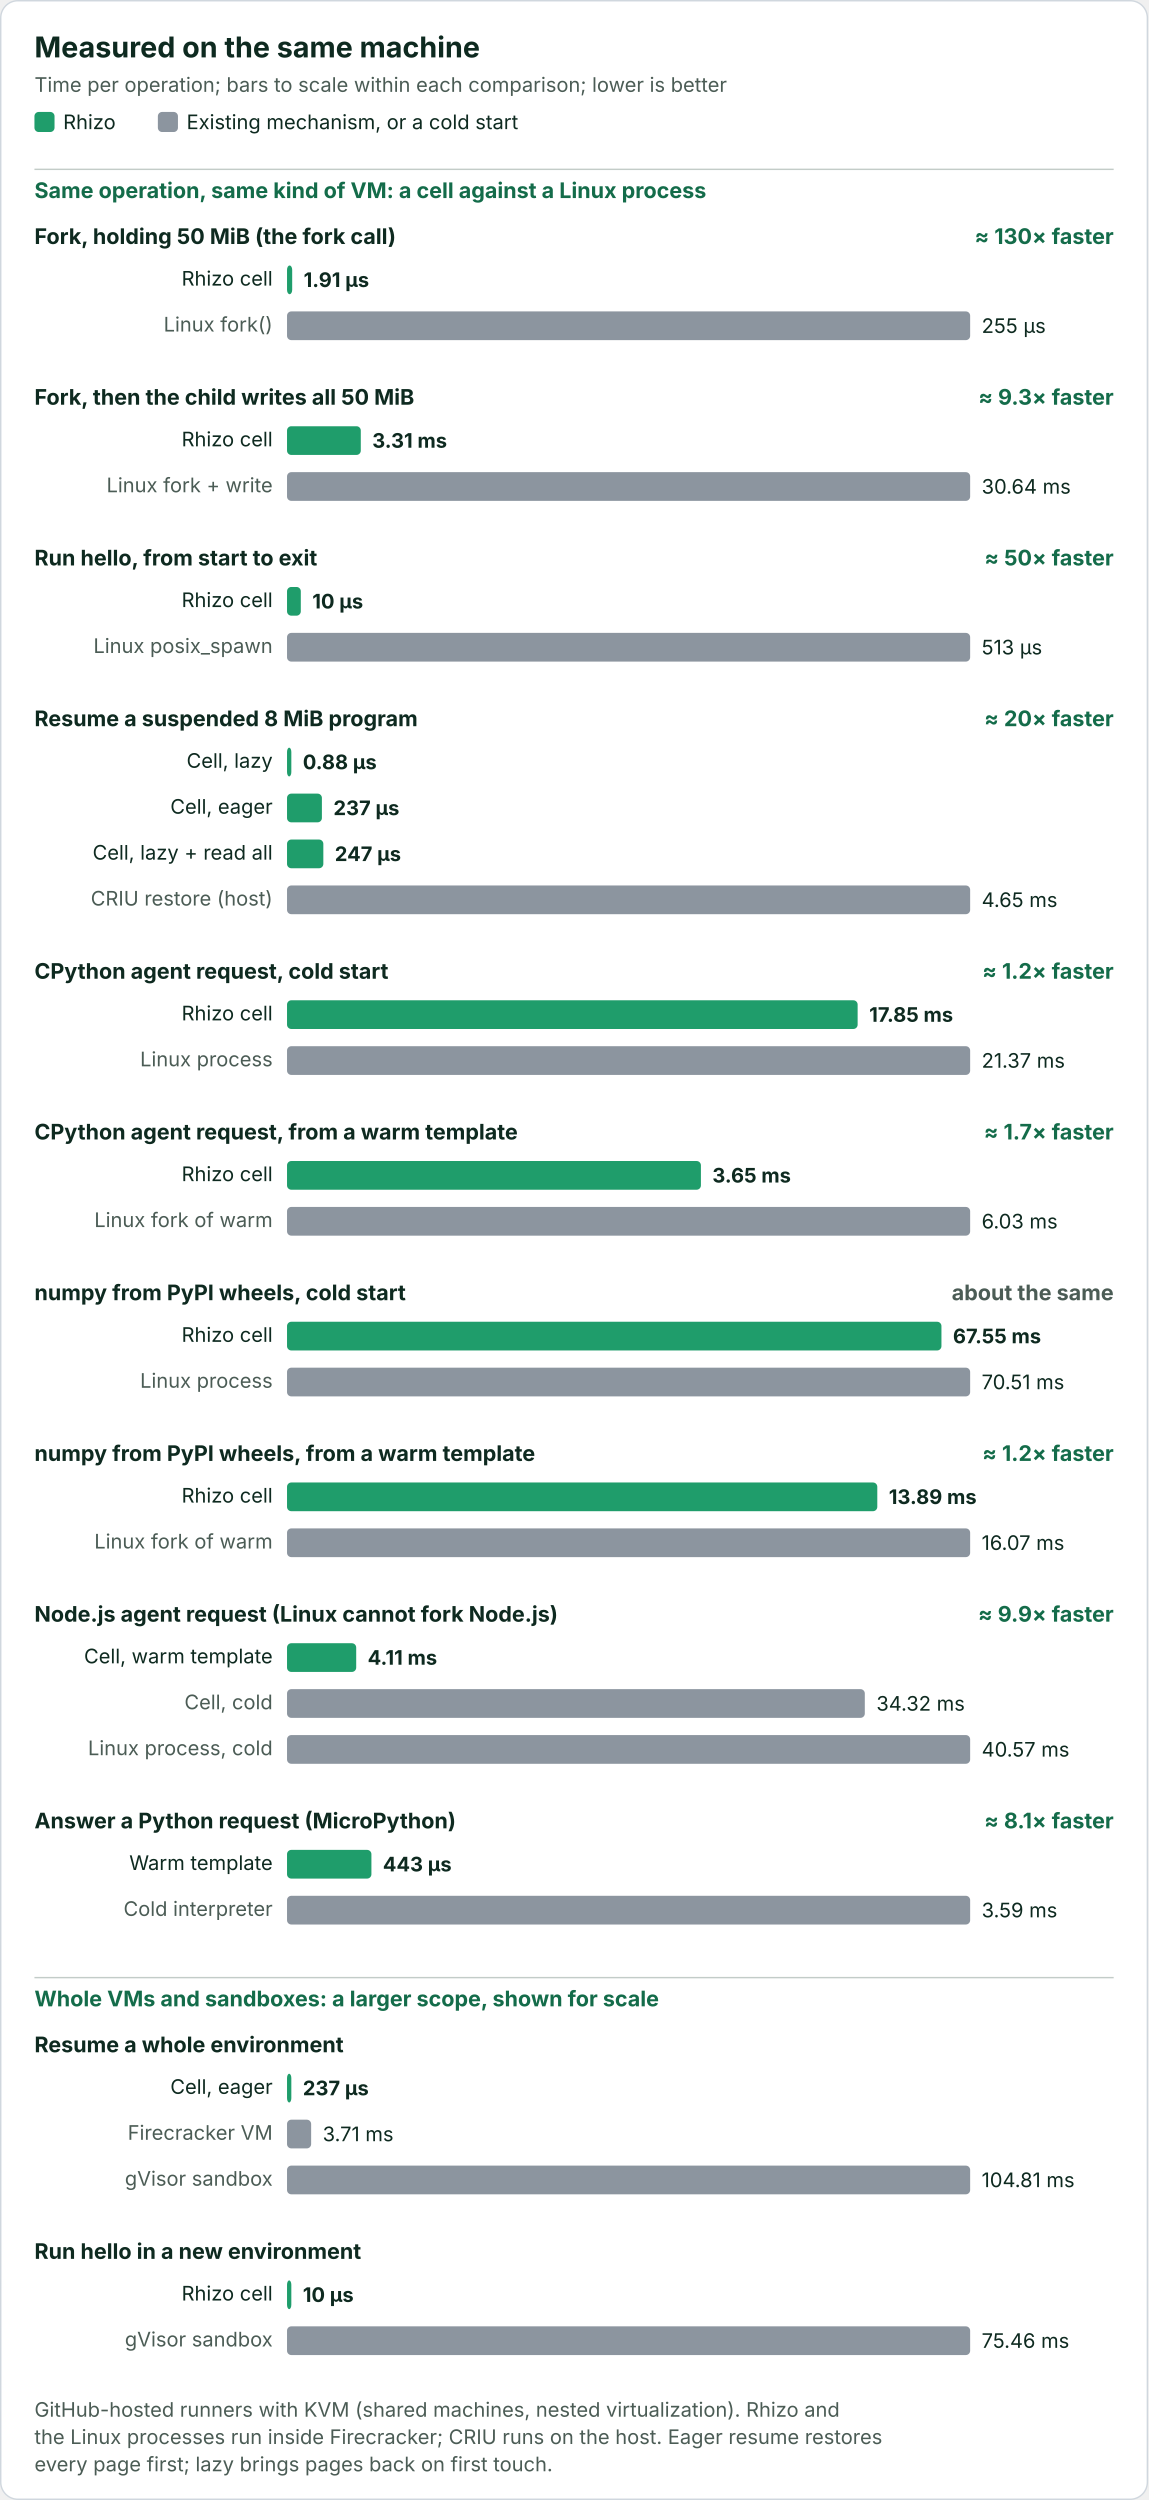
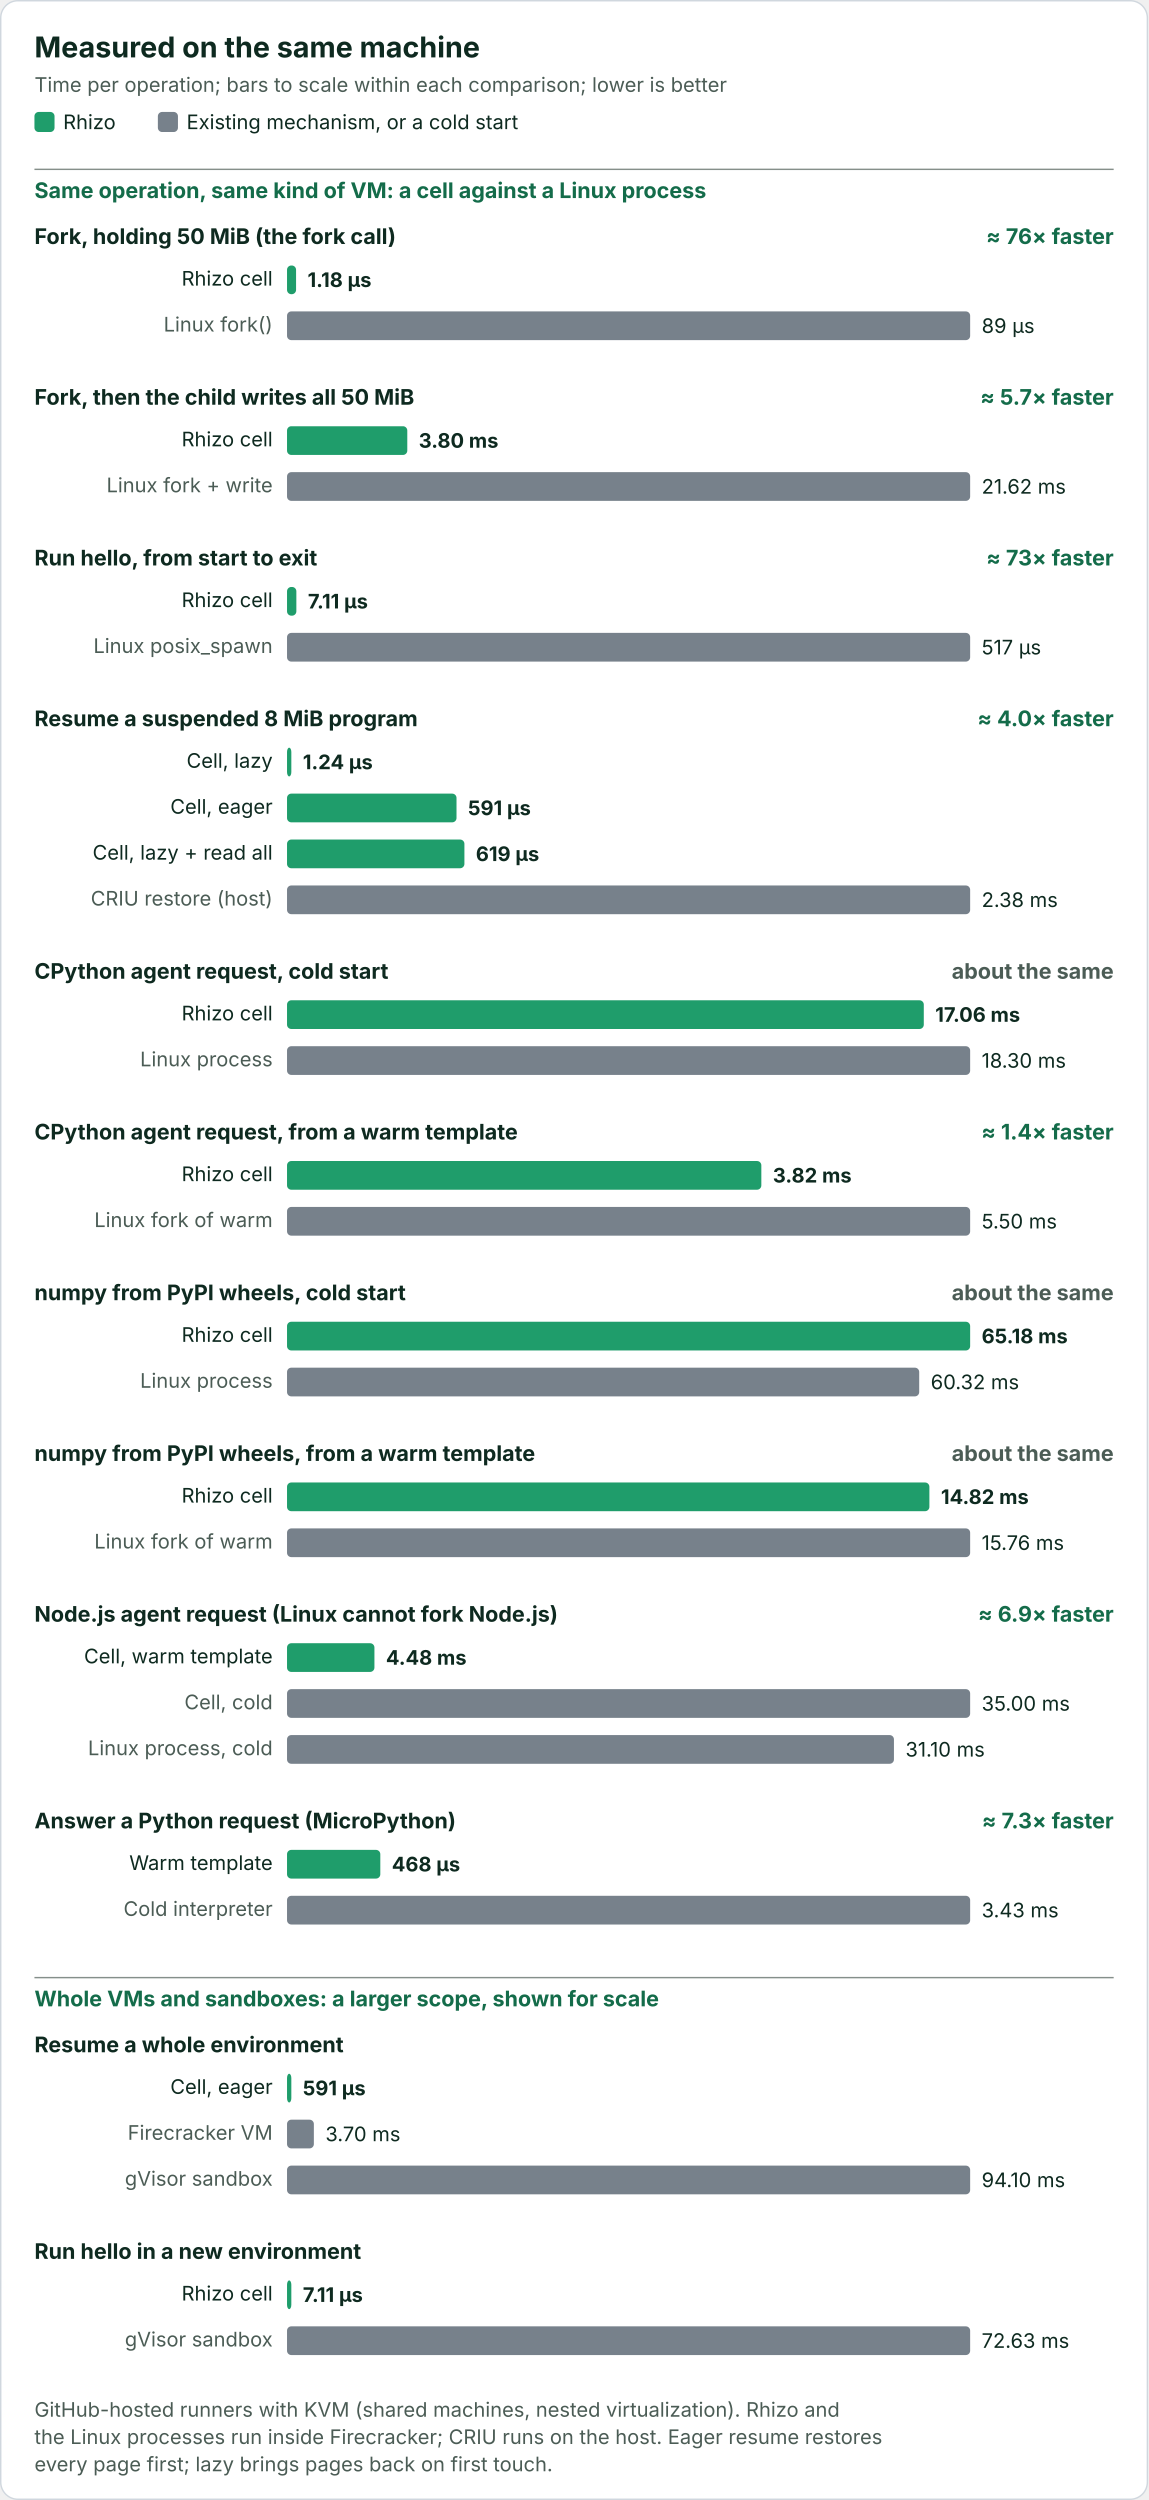
<svg xmlns="http://www.w3.org/2000/svg" viewBox="0 0 800 1742" width="800" height="1742" role="img" font-family="Inter, -apple-system, Segoe UI, Helvetica, Arial, sans-serif">
  <defs>
-     <marker id="a" viewBox="0 0 10 10" refX="9" refY="5" markerWidth="7" markerHeight="7" orient="auto-start-reverse">
+     <marker id="a" viewBox="0 0 10 10" refX="10" refY="5" markerWidth="7" markerHeight="7" orient="auto">
      <path d="M0 0L10 5L0 10z" fill="#57706a" />
+     </marker>
+     <marker id="g" viewBox="0 0 10 10" refX="10" refY="5" markerWidth="7" markerHeight="7" orient="auto">
+       <path d="M0 0L10 5L0 10z" fill="#1f9d6b" />
+     </marker>
+     <marker id="b" viewBox="0 0 10 10" refX="10" refY="5" markerWidth="7" markerHeight="7" orient="auto">
+       <path d="M0 0L10 5L0 10z" fill="#0a5cc2" />
+     </marker>
+     <marker id="o" viewBox="0 0 10 10" refX="10" refY="5" markerWidth="7" markerHeight="7" orient="auto">
+       <path d="M0 0L10 5L0 10z" fill="#8a6100" />
+     </marker>
+     <marker id="r" viewBox="0 0 10 10" refX="10" refY="5" markerWidth="7" markerHeight="7" orient="auto">
+       <path d="M0 0L10 5L0 10z" fill="#b42318" />
+     </marker>
+     <marker id="c" viewBox="0 0 10 10" refX="10" refY="5" markerWidth="7" markerHeight="7" orient="auto">
+       <path d="M0 0L10 5L0 10z" fill="#146c4a" />
    </marker>
  </defs>
  <rect class="bg" x="0.5" y="0.5" width="799" height="1741" rx="12" fill="#ffffff" stroke="#d0d7de" />
  <text x="24" y="40" font-size="20" fill="#0e2a20" font-weight="700">Measured on the same machine</text>
  <text x="24" y="64" font-size="14" fill="#4b5c55">Time per operation; bars to scale within each comparison; lower is better</text>
  <rect x="24" y="78" width="14" height="14" rx="3" fill="#1f9d6b" stroke="#1f9d6b" stroke-width="0" />
  <text x="44" y="90" font-size="14" fill="#0e2a20">Rhizo</text>
-   <rect x="110" y="78" width="14" height="14" rx="3" fill="#8c959f" stroke="#8c959f" stroke-width="0" />
+   <rect x="110" y="78" width="14" height="14" rx="3" fill="#77818b" stroke="#77818b" stroke-width="0" />
  <text x="130" y="90" font-size="14" fill="#0e2a20">Existing mechanism, or a cold start</text>
-   <line x1="24" y1="118" x2="776" y2="118" stroke="#c3ccc8" stroke-width="1" />
+   <line x1="24" y1="118" x2="776" y2="118" stroke="#858f8a" stroke-width="1" />
  <text x="24" y="138" font-size="15" fill="#146c4a" font-weight="700">Same operation, same kind of VM: a cell against a Linux process</text>
  <text x="24" y="170" font-size="15" fill="#0e2a20" font-weight="700">Fork, holding 50 MiB (the fork call)</text>
-   <text x="776" y="170" font-size="15" fill="#146c4a" font-weight="700" text-anchor="end">≈ 130× faster</text>
+   <text x="776" y="170" font-size="15" fill="#146c4a" font-weight="700" text-anchor="end">≈ 76× faster</text>
  <text x="190" y="199" font-size="14" fill="#0e2a20" text-anchor="end">Rhizo cell</text>
-   <rect x="200" y="185" width="3.6" height="20" rx="3" fill="#1f9d6b" stroke="#1f9d6b" stroke-width="0" />
-   <text x="211.573" y="200" font-size="14" fill="#0e2a20" font-weight="700" stroke="#ffffff" stroke-width="5" stroke-linejoin="round" paint-order="stroke">1.91 µs</text>
+   <rect x="200" y="185" width="6.3" height="20" rx="3" fill="#1f9d6b" stroke="#1f9d6b" stroke-width="0" />
+   <text x="214.283" y="200" font-size="14" fill="#0e2a20" font-weight="700" stroke="#ffffff" stroke-width="5" stroke-linejoin="round" paint-order="stroke">1.18 µs</text>
  <text x="190" y="231" font-size="14" fill="#4b5c55" text-anchor="end">Linux fork()</text>
-   <rect x="200" y="217" width="476.0" height="20" rx="3" fill="#8c959f" stroke="#8c959f" stroke-width="0" />
-   <text x="684.0" y="232" font-size="14" fill="#0e2a20" font-weight="400" stroke="#ffffff" stroke-width="5" stroke-linejoin="round" paint-order="stroke">255 µs</text>
+   <rect x="200" y="217" width="476.0" height="20" rx="3" fill="#77818b" stroke="#77818b" stroke-width="0" />
+   <text x="684.0" y="232" font-size="14" fill="#0e2a20" font-weight="400" stroke="#ffffff" stroke-width="5" stroke-linejoin="round" paint-order="stroke">89 µs</text>
  <text x="24" y="282" font-size="15" fill="#0e2a20" font-weight="700">Fork, then the child writes all 50 MiB</text>
-   <text x="776" y="282" font-size="15" fill="#146c4a" font-weight="700" text-anchor="end">≈ 9.3× faster</text>
+   <text x="776" y="282" font-size="15" fill="#146c4a" font-weight="700" text-anchor="end">≈ 5.7× faster</text>
  <text x="190" y="311" font-size="14" fill="#0e2a20" text-anchor="end">Rhizo cell</text>
-   <rect x="200" y="297" width="51.4" height="20" rx="3" fill="#1f9d6b" stroke="#1f9d6b" stroke-width="0" />
-   <text x="259.381" y="312" font-size="14" fill="#0e2a20" font-weight="700" stroke="#ffffff" stroke-width="5" stroke-linejoin="round" paint-order="stroke">3.31 ms</text>
+   <rect x="200" y="297" width="83.8" height="20" rx="3" fill="#1f9d6b" stroke="#1f9d6b" stroke-width="0" />
+   <text x="291.779" y="312" font-size="14" fill="#0e2a20" font-weight="700" stroke="#ffffff" stroke-width="5" stroke-linejoin="round" paint-order="stroke">3.80 ms</text>
  <text x="190" y="343" font-size="14" fill="#4b5c55" text-anchor="end">Linux fork + write</text>
-   <rect x="200" y="329" width="476.0" height="20" rx="3" fill="#8c959f" stroke="#8c959f" stroke-width="0" />
-   <text x="684.0" y="344" font-size="14" fill="#0e2a20" font-weight="400" stroke="#ffffff" stroke-width="5" stroke-linejoin="round" paint-order="stroke">30.64 ms</text>
+   <rect x="200" y="329" width="476.0" height="20" rx="3" fill="#77818b" stroke="#77818b" stroke-width="0" />
+   <text x="684.0" y="344" font-size="14" fill="#0e2a20" font-weight="400" stroke="#ffffff" stroke-width="5" stroke-linejoin="round" paint-order="stroke">21.62 ms</text>
  <text x="24" y="394" font-size="15" fill="#0e2a20" font-weight="700">Run hello, from start to exit</text>
-   <text x="776" y="394" font-size="15" fill="#146c4a" font-weight="700" text-anchor="end">≈ 50× faster</text>
+   <text x="776" y="394" font-size="15" fill="#146c4a" font-weight="700" text-anchor="end">≈ 73× faster</text>
  <text x="190" y="423" font-size="14" fill="#0e2a20" text-anchor="end">Rhizo cell</text>
-   <rect x="200" y="409" width="9.6" height="20" rx="3" fill="#1f9d6b" stroke="#1f9d6b" stroke-width="0" />
-   <text x="217.613" y="424" font-size="14" fill="#0e2a20" font-weight="700" stroke="#ffffff" stroke-width="5" stroke-linejoin="round" paint-order="stroke">10 µs</text>
+   <rect x="200" y="409" width="6.5" height="20" rx="3" fill="#1f9d6b" stroke="#1f9d6b" stroke-width="0" />
+   <text x="214.547" y="424" font-size="14" fill="#0e2a20" font-weight="700" stroke="#ffffff" stroke-width="5" stroke-linejoin="round" paint-order="stroke">7.11 µs</text>
  <text x="190" y="455" font-size="14" fill="#4b5c55" text-anchor="end">Linux posix_spawn</text>
-   <rect x="200" y="441" width="476.0" height="20" rx="3" fill="#8c959f" stroke="#8c959f" stroke-width="0" />
-   <text x="684.0" y="456" font-size="14" fill="#0e2a20" font-weight="400" stroke="#ffffff" stroke-width="5" stroke-linejoin="round" paint-order="stroke">513 µs</text>
+   <rect x="200" y="441" width="476.0" height="20" rx="3" fill="#77818b" stroke="#77818b" stroke-width="0" />
+   <text x="684.0" y="456" font-size="14" fill="#0e2a20" font-weight="400" stroke="#ffffff" stroke-width="5" stroke-linejoin="round" paint-order="stroke">517 µs</text>
  <text x="24" y="506" font-size="15" fill="#0e2a20" font-weight="700">Resume a suspended 8 MiB program</text>
-   <text x="776" y="506" font-size="15" fill="#146c4a" font-weight="700" text-anchor="end">≈ 20× faster</text>
+   <text x="776" y="506" font-size="15" fill="#146c4a" font-weight="700" text-anchor="end">≈ 4.0× faster</text>
  <text x="190" y="535" font-size="14" fill="#0e2a20" text-anchor="end">Cell, lazy</text>
  <rect x="200" y="521" width="3.0" height="20" rx="3" fill="#1f9d6b" stroke="#1f9d6b" stroke-width="0" />
-   <text x="211.0" y="536" font-size="14" fill="#0e2a20" font-weight="700" stroke="#ffffff" stroke-width="5" stroke-linejoin="round" paint-order="stroke">0.88 µs</text>
+   <text x="211.0" y="536" font-size="14" fill="#0e2a20" font-weight="700" stroke="#ffffff" stroke-width="5" stroke-linejoin="round" paint-order="stroke">1.24 µs</text>
  <text x="190" y="567" font-size="14" fill="#0e2a20" text-anchor="end">Cell, eager</text>
-   <rect x="200" y="553" width="24.3" height="20" rx="3" fill="#1f9d6b" stroke="#1f9d6b" stroke-width="0" />
-   <text x="232.322" y="568" font-size="14" fill="#0e2a20" font-weight="700" stroke="#ffffff" stroke-width="5" stroke-linejoin="round" paint-order="stroke">237 µs</text>
+   <rect x="200" y="553" width="118.1" height="20" rx="3" fill="#1f9d6b" stroke="#1f9d6b" stroke-width="0" />
+   <text x="326.101" y="568" font-size="14" fill="#0e2a20" font-weight="700" stroke="#ffffff" stroke-width="5" stroke-linejoin="round" paint-order="stroke">591 µs</text>
  <text x="190" y="599" font-size="14" fill="#0e2a20" text-anchor="end">Cell, lazy + read all</text>
-   <rect x="200" y="585" width="25.3" height="20" rx="3" fill="#1f9d6b" stroke="#1f9d6b" stroke-width="0" />
-   <text x="233.268" y="600" font-size="14" fill="#0e2a20" font-weight="700" stroke="#ffffff" stroke-width="5" stroke-linejoin="round" paint-order="stroke">247 µs</text>
+   <rect x="200" y="585" width="123.6" height="20" rx="3" fill="#1f9d6b" stroke="#1f9d6b" stroke-width="0" />
+   <text x="331.563" y="600" font-size="14" fill="#0e2a20" font-weight="700" stroke="#ffffff" stroke-width="5" stroke-linejoin="round" paint-order="stroke">619 µs</text>
  <text x="190" y="631" font-size="14" fill="#4b5c55" text-anchor="end">CRIU restore (host)</text>
-   <rect x="200" y="617" width="476.0" height="20" rx="3" fill="#8c959f" stroke="#8c959f" stroke-width="0" />
-   <text x="684.0" y="632" font-size="14" fill="#0e2a20" font-weight="400" stroke="#ffffff" stroke-width="5" stroke-linejoin="round" paint-order="stroke">4.65 ms</text>
+   <rect x="200" y="617" width="476.0" height="20" rx="3" fill="#77818b" stroke="#77818b" stroke-width="0" />
+   <text x="684.0" y="632" font-size="14" fill="#0e2a20" font-weight="400" stroke="#ffffff" stroke-width="5" stroke-linejoin="round" paint-order="stroke">2.38 ms</text>
  <text x="24" y="682" font-size="15" fill="#0e2a20" font-weight="700">CPython agent request, cold start</text>
-   <text x="776" y="682" font-size="15" fill="#146c4a" font-weight="700" text-anchor="end">≈ 1.2× faster</text>
+   <text x="776" y="682" font-size="15" fill="#4b5c55" font-weight="700" text-anchor="end">about the same</text>
  <text x="190" y="711" font-size="14" fill="#0e2a20" text-anchor="end">Rhizo cell</text>
-   <rect x="200" y="697" width="397.6" height="20" rx="3" fill="#1f9d6b" stroke="#1f9d6b" stroke-width="0" />
-   <text x="605.649" y="712" font-size="14" fill="#0e2a20" font-weight="700" stroke="#ffffff" stroke-width="5" stroke-linejoin="round" paint-order="stroke">17.85 ms</text>
+   <rect x="200" y="697" width="443.7" height="20" rx="3" fill="#1f9d6b" stroke="#1f9d6b" stroke-width="0" />
+   <text x="651.665" y="712" font-size="14" fill="#0e2a20" font-weight="700" stroke="#ffffff" stroke-width="5" stroke-linejoin="round" paint-order="stroke">17.06 ms</text>
  <text x="190" y="743" font-size="14" fill="#4b5c55" text-anchor="end">Linux process</text>
-   <rect x="200" y="729" width="476.0" height="20" rx="3" fill="#8c959f" stroke="#8c959f" stroke-width="0" />
-   <text x="684.0" y="744" font-size="14" fill="#0e2a20" font-weight="400" stroke="#ffffff" stroke-width="5" stroke-linejoin="round" paint-order="stroke">21.37 ms</text>
+   <rect x="200" y="729" width="476.0" height="20" rx="3" fill="#77818b" stroke="#77818b" stroke-width="0" />
+   <text x="684.0" y="744" font-size="14" fill="#0e2a20" font-weight="400" stroke="#ffffff" stroke-width="5" stroke-linejoin="round" paint-order="stroke">18.30 ms</text>
  <text x="24" y="794" font-size="15" fill="#0e2a20" font-weight="700">CPython agent request, from a warm template</text>
-   <text x="776" y="794" font-size="15" fill="#146c4a" font-weight="700" text-anchor="end">≈ 1.7× faster</text>
+   <text x="776" y="794" font-size="15" fill="#146c4a" font-weight="700" text-anchor="end">≈ 1.4× faster</text>
  <text x="190" y="823" font-size="14" fill="#0e2a20" text-anchor="end">Rhizo cell</text>
-   <rect x="200" y="809" width="288.4" height="20" rx="3" fill="#1f9d6b" stroke="#1f9d6b" stroke-width="0" />
-   <text x="496.359" y="824" font-size="14" fill="#0e2a20" font-weight="700" stroke="#ffffff" stroke-width="5" stroke-linejoin="round" paint-order="stroke">3.65 ms</text>
+   <rect x="200" y="809" width="330.5" height="20" rx="3" fill="#1f9d6b" stroke="#1f9d6b" stroke-width="0" />
+   <text x="538.517" y="824" font-size="14" fill="#0e2a20" font-weight="700" stroke="#ffffff" stroke-width="5" stroke-linejoin="round" paint-order="stroke">3.82 ms</text>
  <text x="190" y="855" font-size="14" fill="#4b5c55" text-anchor="end">Linux fork of warm</text>
-   <rect x="200" y="841" width="476.0" height="20" rx="3" fill="#8c959f" stroke="#8c959f" stroke-width="0" />
-   <text x="684.0" y="856" font-size="14" fill="#0e2a20" font-weight="400" stroke="#ffffff" stroke-width="5" stroke-linejoin="round" paint-order="stroke">6.03 ms</text>
+   <rect x="200" y="841" width="476.0" height="20" rx="3" fill="#77818b" stroke="#77818b" stroke-width="0" />
+   <text x="684.0" y="856" font-size="14" fill="#0e2a20" font-weight="400" stroke="#ffffff" stroke-width="5" stroke-linejoin="round" paint-order="stroke">5.50 ms</text>
  <text x="24" y="906" font-size="15" fill="#0e2a20" font-weight="700">numpy from PyPI wheels, cold start</text>
  <text x="776" y="906" font-size="15" fill="#4b5c55" font-weight="700" text-anchor="end">about the same</text>
  <text x="190" y="935" font-size="14" fill="#0e2a20" text-anchor="end">Rhizo cell</text>
-   <rect x="200" y="921" width="456.0" height="20" rx="3" fill="#1f9d6b" stroke="#1f9d6b" stroke-width="0" />
-   <text x="664.001" y="936" font-size="14" fill="#0e2a20" font-weight="700" stroke="#ffffff" stroke-width="5" stroke-linejoin="round" paint-order="stroke">67.55 ms</text>
+   <rect x="200" y="921" width="476.0" height="20" rx="3" fill="#1f9d6b" stroke="#1f9d6b" stroke-width="0" />
+   <text x="684.0" y="936" font-size="14" fill="#0e2a20" font-weight="700" stroke="#ffffff" stroke-width="5" stroke-linejoin="round" paint-order="stroke">65.18 ms</text>
  <text x="190" y="967" font-size="14" fill="#4b5c55" text-anchor="end">Linux process</text>
-   <rect x="200" y="953" width="476.0" height="20" rx="3" fill="#8c959f" stroke="#8c959f" stroke-width="0" />
-   <text x="684.0" y="968" font-size="14" fill="#0e2a20" font-weight="400" stroke="#ffffff" stroke-width="5" stroke-linejoin="round" paint-order="stroke">70.51 ms</text>
+   <rect x="200" y="953" width="440.5" height="20" rx="3" fill="#77818b" stroke="#77818b" stroke-width="0" />
+   <text x="648.52" y="968" font-size="14" fill="#0e2a20" font-weight="400" stroke="#ffffff" stroke-width="5" stroke-linejoin="round" paint-order="stroke">60.32 ms</text>
  <text x="24" y="1018" font-size="15" fill="#0e2a20" font-weight="700">numpy from PyPI wheels, from a warm template</text>
-   <text x="776" y="1018" font-size="15" fill="#146c4a" font-weight="700" text-anchor="end">≈ 1.2× faster</text>
+   <text x="776" y="1018" font-size="15" fill="#4b5c55" font-weight="700" text-anchor="end">about the same</text>
  <text x="190" y="1047" font-size="14" fill="#0e2a20" text-anchor="end">Rhizo cell</text>
-   <rect x="200" y="1033" width="411.3" height="20" rx="3" fill="#1f9d6b" stroke="#1f9d6b" stroke-width="0" />
-   <text x="619.303" y="1048" font-size="14" fill="#0e2a20" font-weight="700" stroke="#ffffff" stroke-width="5" stroke-linejoin="round" paint-order="stroke">13.89 ms</text>
+   <rect x="200" y="1033" width="447.6" height="20" rx="3" fill="#1f9d6b" stroke="#1f9d6b" stroke-width="0" />
+   <text x="655.637" y="1048" font-size="14" fill="#0e2a20" font-weight="700" stroke="#ffffff" stroke-width="5" stroke-linejoin="round" paint-order="stroke">14.82 ms</text>
  <text x="190" y="1079" font-size="14" fill="#4b5c55" text-anchor="end">Linux fork of warm</text>
-   <rect x="200" y="1065" width="476.0" height="20" rx="3" fill="#8c959f" stroke="#8c959f" stroke-width="0" />
-   <text x="684.0" y="1080" font-size="14" fill="#0e2a20" font-weight="400" stroke="#ffffff" stroke-width="5" stroke-linejoin="round" paint-order="stroke">16.07 ms</text>
+   <rect x="200" y="1065" width="476.0" height="20" rx="3" fill="#77818b" stroke="#77818b" stroke-width="0" />
+   <text x="684.0" y="1080" font-size="14" fill="#0e2a20" font-weight="400" stroke="#ffffff" stroke-width="5" stroke-linejoin="round" paint-order="stroke">15.76 ms</text>
  <text x="24" y="1130" font-size="15" fill="#0e2a20" font-weight="700">Node.js agent request (Linux cannot fork Node.js)</text>
-   <text x="776" y="1130" font-size="15" fill="#146c4a" font-weight="700" text-anchor="end">≈ 9.9× faster</text>
+   <text x="776" y="1130" font-size="15" fill="#146c4a" font-weight="700" text-anchor="end">≈ 6.9× faster</text>
  <text x="190" y="1159" font-size="14" fill="#0e2a20" text-anchor="end">Cell, warm template</text>
-   <rect x="200" y="1145" width="48.2" height="20" rx="3" fill="#1f9d6b" stroke="#1f9d6b" stroke-width="0" />
-   <text x="256.171" y="1160" font-size="14" fill="#0e2a20" font-weight="700" stroke="#ffffff" stroke-width="5" stroke-linejoin="round" paint-order="stroke">4.11 ms</text>
+   <rect x="200" y="1145" width="60.9" height="20" rx="3" fill="#1f9d6b" stroke="#1f9d6b" stroke-width="0" />
+   <text x="268.901" y="1160" font-size="14" fill="#0e2a20" font-weight="700" stroke="#ffffff" stroke-width="5" stroke-linejoin="round" paint-order="stroke">4.48 ms</text>
  <text x="190" y="1191" font-size="14" fill="#4b5c55" text-anchor="end">Cell, cold</text>
-   <rect x="200" y="1177" width="402.6" height="20" rx="3" fill="#8c959f" stroke="#8c959f" stroke-width="0" />
-   <text x="610.645" y="1192" font-size="14" fill="#0e2a20" font-weight="400" stroke="#ffffff" stroke-width="5" stroke-linejoin="round" paint-order="stroke">34.32 ms</text>
+   <rect x="200" y="1177" width="476.0" height="20" rx="3" fill="#77818b" stroke="#77818b" stroke-width="0" />
+   <text x="684.0" y="1192" font-size="14" fill="#0e2a20" font-weight="400" stroke="#ffffff" stroke-width="5" stroke-linejoin="round" paint-order="stroke">35.00 ms</text>
  <text x="190" y="1223" font-size="14" fill="#4b5c55" text-anchor="end">Linux process, cold</text>
-   <rect x="200" y="1209" width="476.0" height="20" rx="3" fill="#8c959f" stroke="#8c959f" stroke-width="0" />
-   <text x="684.0" y="1224" font-size="14" fill="#0e2a20" font-weight="400" stroke="#ffffff" stroke-width="5" stroke-linejoin="round" paint-order="stroke">40.57 ms</text>
+   <rect x="200" y="1209" width="422.9" height="20" rx="3" fill="#77818b" stroke="#77818b" stroke-width="0" />
+   <text x="630.921" y="1224" font-size="14" fill="#0e2a20" font-weight="400" stroke="#ffffff" stroke-width="5" stroke-linejoin="round" paint-order="stroke">31.10 ms</text>
  <text x="24" y="1274" font-size="15" fill="#0e2a20" font-weight="700">Answer a Python request (MicroPython)</text>
-   <text x="776" y="1274" font-size="15" fill="#146c4a" font-weight="700" text-anchor="end">≈ 8.1× faster</text>
+   <text x="776" y="1274" font-size="15" fill="#146c4a" font-weight="700" text-anchor="end">≈ 7.3× faster</text>
  <text x="190" y="1303" font-size="14" fill="#0e2a20" text-anchor="end">Warm template</text>
-   <rect x="200" y="1289" width="58.8" height="20" rx="3" fill="#1f9d6b" stroke="#1f9d6b" stroke-width="0" />
-   <text x="266.767" y="1304" font-size="14" fill="#0e2a20" font-weight="700" stroke="#ffffff" stroke-width="5" stroke-linejoin="round" paint-order="stroke">443 µs</text>
+   <rect x="200" y="1289" width="65.0" height="20" rx="3" fill="#1f9d6b" stroke="#1f9d6b" stroke-width="0" />
+   <text x="273.006" y="1304" font-size="14" fill="#0e2a20" font-weight="700" stroke="#ffffff" stroke-width="5" stroke-linejoin="round" paint-order="stroke">468 µs</text>
  <text x="190" y="1335" font-size="14" fill="#4b5c55" text-anchor="end">Cold interpreter</text>
-   <rect x="200" y="1321" width="476.0" height="20" rx="3" fill="#8c959f" stroke="#8c959f" stroke-width="0" />
-   <text x="684.0" y="1336" font-size="14" fill="#0e2a20" font-weight="400" stroke="#ffffff" stroke-width="5" stroke-linejoin="round" paint-order="stroke">3.59 ms</text>
-   <line x1="24" y1="1378" x2="776" y2="1378" stroke="#c3ccc8" stroke-width="1" />
+   <rect x="200" y="1321" width="476.0" height="20" rx="3" fill="#77818b" stroke="#77818b" stroke-width="0" />
+   <text x="684.0" y="1336" font-size="14" fill="#0e2a20" font-weight="400" stroke="#ffffff" stroke-width="5" stroke-linejoin="round" paint-order="stroke">3.43 ms</text>
+   <line x1="24" y1="1378" x2="776" y2="1378" stroke="#858f8a" stroke-width="1" />
  <text x="24" y="1398" font-size="15" fill="#146c4a" font-weight="700">Whole VMs and sandboxes: a larger scope, shown for scale</text>
  <text x="24" y="1430" font-size="15" fill="#0e2a20" font-weight="700">Resume a whole environment</text>
  <text x="190" y="1459" font-size="14" fill="#0e2a20" text-anchor="end">Cell, eager</text>
  <rect x="200" y="1445" width="3.0" height="20" rx="3" fill="#1f9d6b" stroke="#1f9d6b" stroke-width="0" />
-   <text x="211.0" y="1460" font-size="14" fill="#0e2a20" font-weight="700" stroke="#ffffff" stroke-width="5" stroke-linejoin="round" paint-order="stroke">237 µs</text>
+   <text x="211.0" y="1460" font-size="14" fill="#0e2a20" font-weight="700" stroke="#ffffff" stroke-width="5" stroke-linejoin="round" paint-order="stroke">591 µs</text>
  <text x="190" y="1491" font-size="14" fill="#4b5c55" text-anchor="end">Firecracker VM</text>
-   <rect x="200" y="1477" width="16.8" height="20" rx="3" fill="#8c959f" stroke="#8c959f" stroke-width="0" />
-   <text x="224.828" y="1492" font-size="14" fill="#0e2a20" font-weight="400" stroke="#ffffff" stroke-width="5" stroke-linejoin="round" paint-order="stroke">3.71 ms</text>
+   <rect x="200" y="1477" width="18.7" height="20" rx="3" fill="#77818b" stroke="#77818b" stroke-width="0" />
+   <text x="226.723" y="1492" font-size="14" fill="#0e2a20" font-weight="400" stroke="#ffffff" stroke-width="5" stroke-linejoin="round" paint-order="stroke">3.70 ms</text>
  <text x="190" y="1523" font-size="14" fill="#4b5c55" text-anchor="end">gVisor sandbox</text>
-   <rect x="200" y="1509" width="476.0" height="20" rx="3" fill="#8c959f" stroke="#8c959f" stroke-width="0" />
-   <text x="684.0" y="1524" font-size="14" fill="#0e2a20" font-weight="400" stroke="#ffffff" stroke-width="5" stroke-linejoin="round" paint-order="stroke">104.81 ms</text>
+   <rect x="200" y="1509" width="476.0" height="20" rx="3" fill="#77818b" stroke="#77818b" stroke-width="0" />
+   <text x="684.0" y="1524" font-size="14" fill="#0e2a20" font-weight="400" stroke="#ffffff" stroke-width="5" stroke-linejoin="round" paint-order="stroke">94.10 ms</text>
  <text x="24" y="1574" font-size="15" fill="#0e2a20" font-weight="700">Run hello in a new environment</text>
  <text x="190" y="1603" font-size="14" fill="#0e2a20" text-anchor="end">Rhizo cell</text>
  <rect x="200" y="1589" width="3.0" height="20" rx="3" fill="#1f9d6b" stroke="#1f9d6b" stroke-width="0" />
-   <text x="211.0" y="1604" font-size="14" fill="#0e2a20" font-weight="700" stroke="#ffffff" stroke-width="5" stroke-linejoin="round" paint-order="stroke">10 µs</text>
+   <text x="211.0" y="1604" font-size="14" fill="#0e2a20" font-weight="700" stroke="#ffffff" stroke-width="5" stroke-linejoin="round" paint-order="stroke">7.11 µs</text>
  <text x="190" y="1635" font-size="14" fill="#4b5c55" text-anchor="end">gVisor sandbox</text>
-   <rect x="200" y="1621" width="476.0" height="20" rx="3" fill="#8c959f" stroke="#8c959f" stroke-width="0" />
-   <text x="684.0" y="1636" font-size="14" fill="#0e2a20" font-weight="400" stroke="#ffffff" stroke-width="5" stroke-linejoin="round" paint-order="stroke">75.46 ms</text>
+   <rect x="200" y="1621" width="476.0" height="20" rx="3" fill="#77818b" stroke="#77818b" stroke-width="0" />
+   <text x="684.0" y="1636" font-size="14" fill="#0e2a20" font-weight="400" stroke="#ffffff" stroke-width="5" stroke-linejoin="round" paint-order="stroke">72.63 ms</text>
  <text x="24" y="1684" font-size="14" fill="#4b5c55">GitHub-hosted runners with KVM (shared machines, nested virtualization). Rhizo and</text>
  <text x="24" y="1703" font-size="14" fill="#4b5c55">the Linux processes run inside Firecracker; CRIU runs on the host. Eager resume restores</text>
  <text x="24" y="1722" font-size="14" fill="#4b5c55">every page first; lazy brings pages back on first touch.</text>
</svg>
